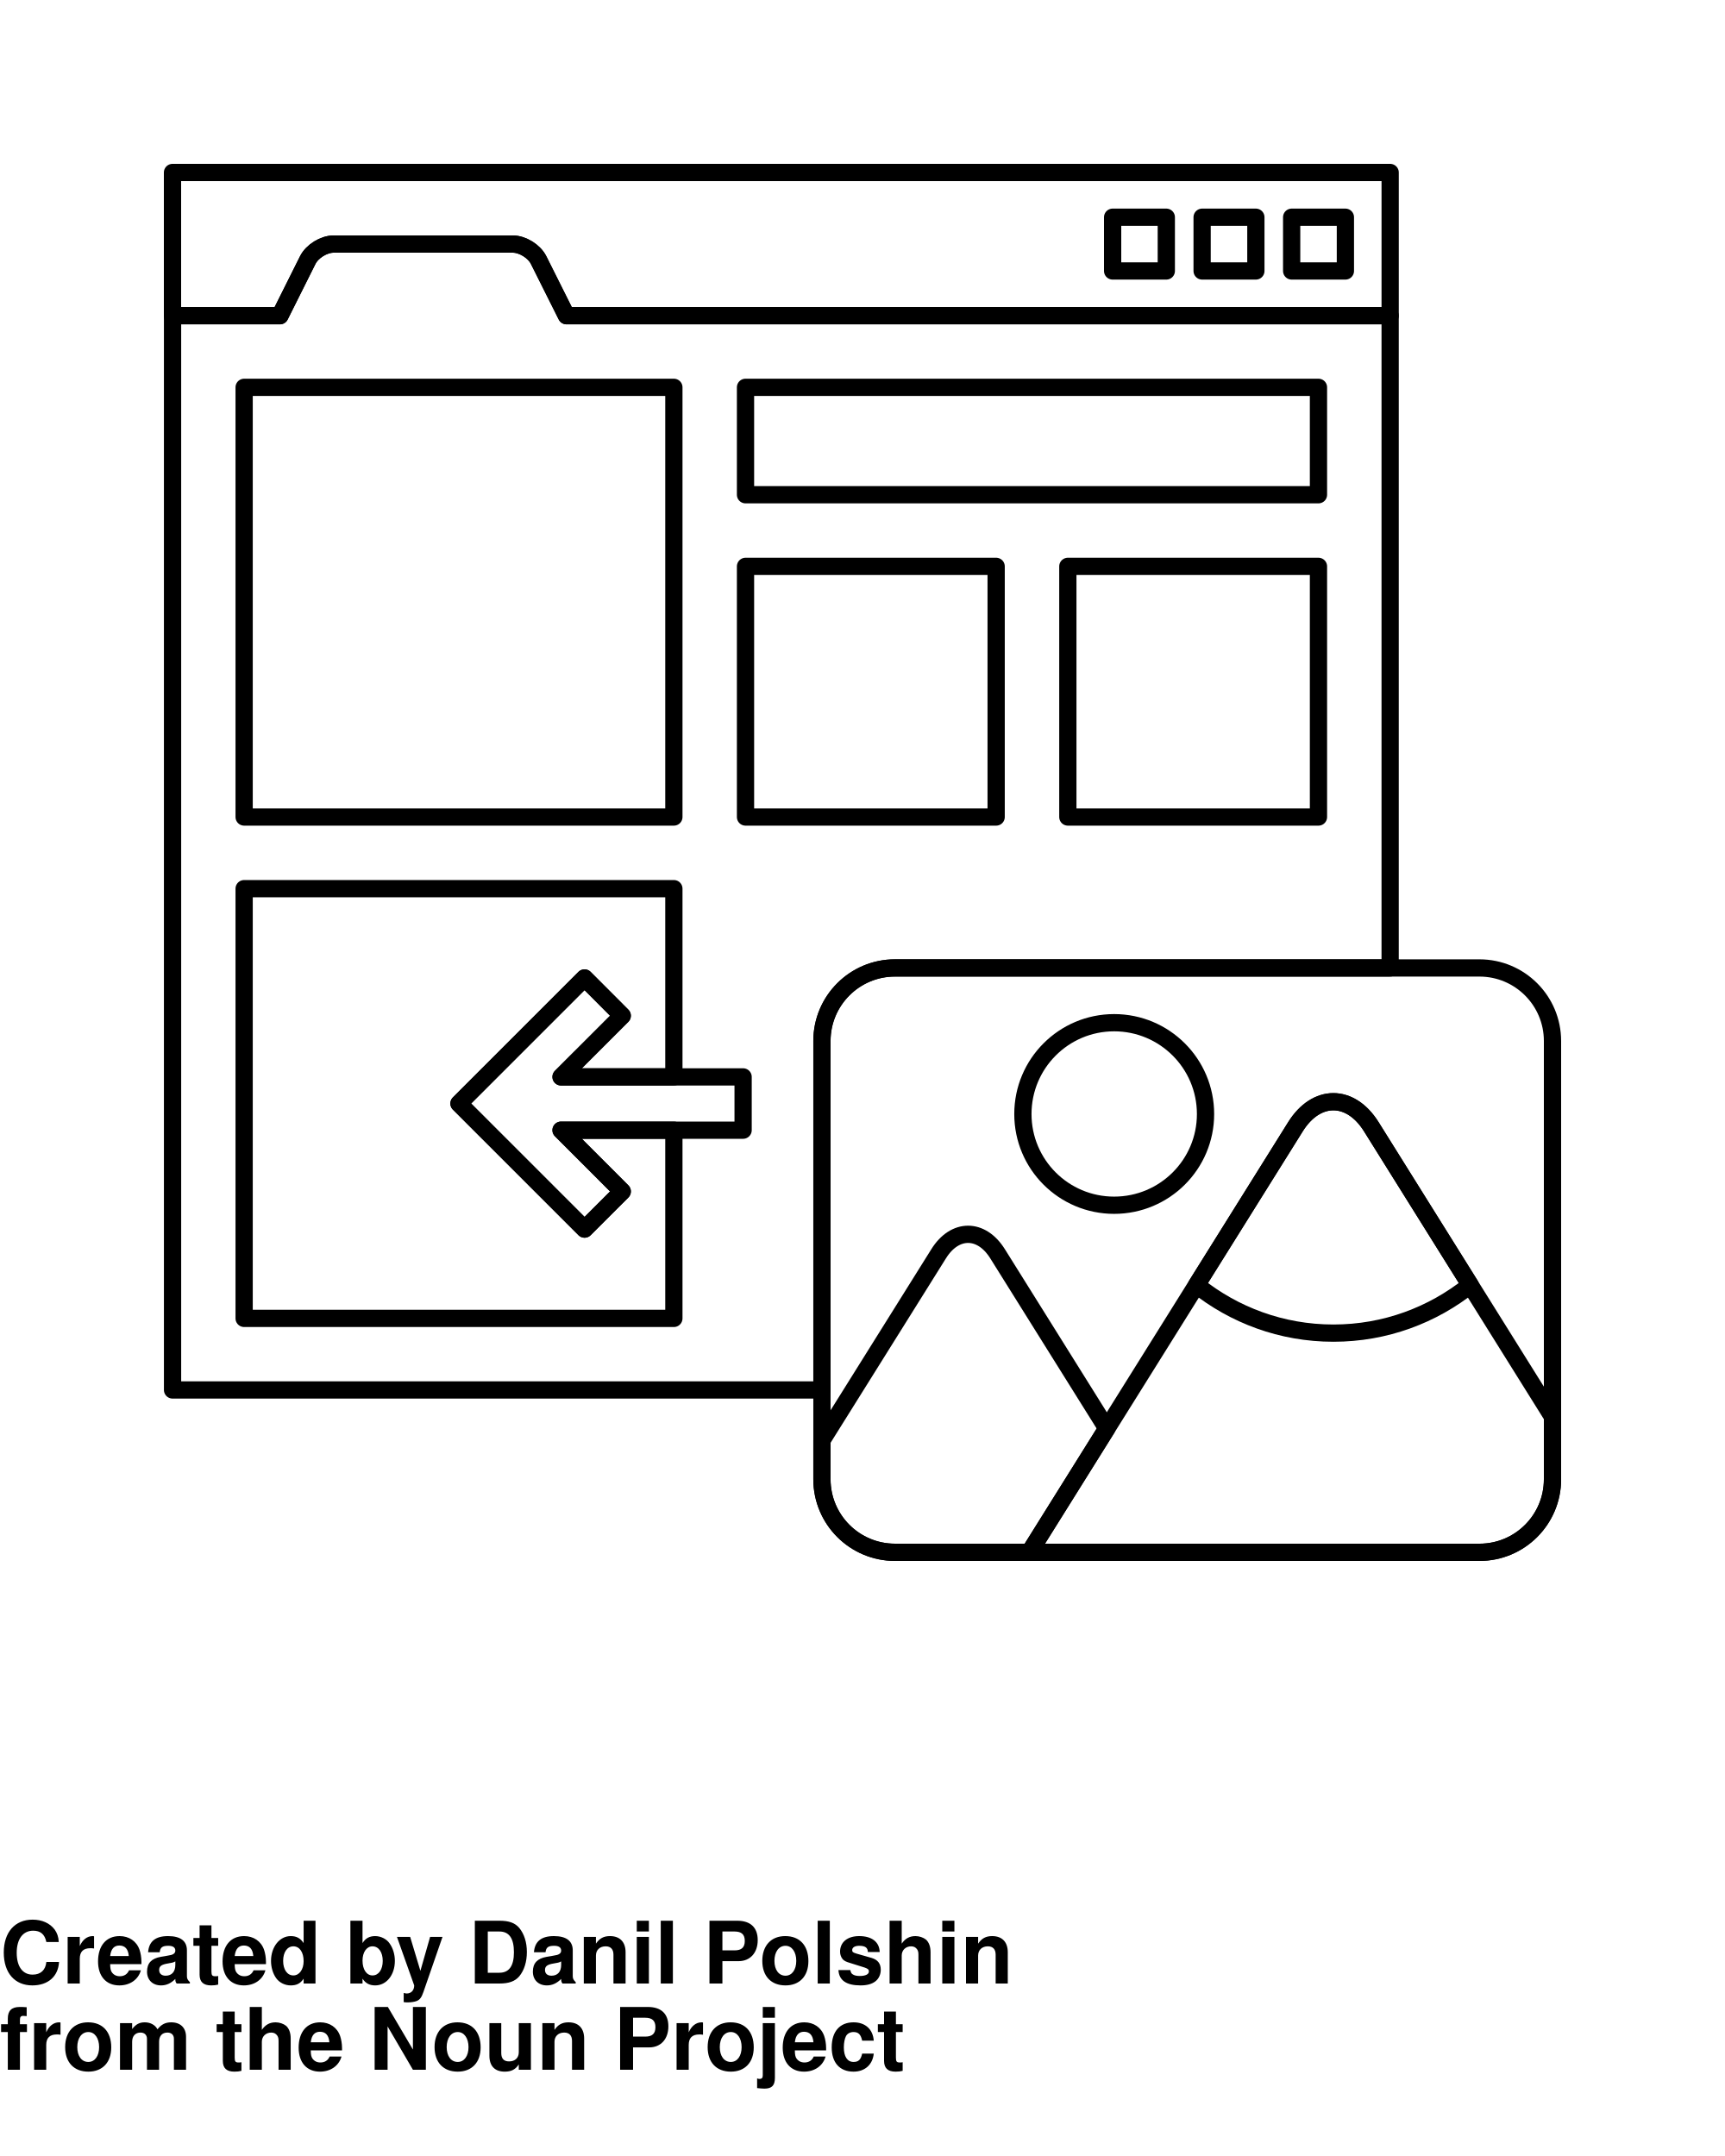
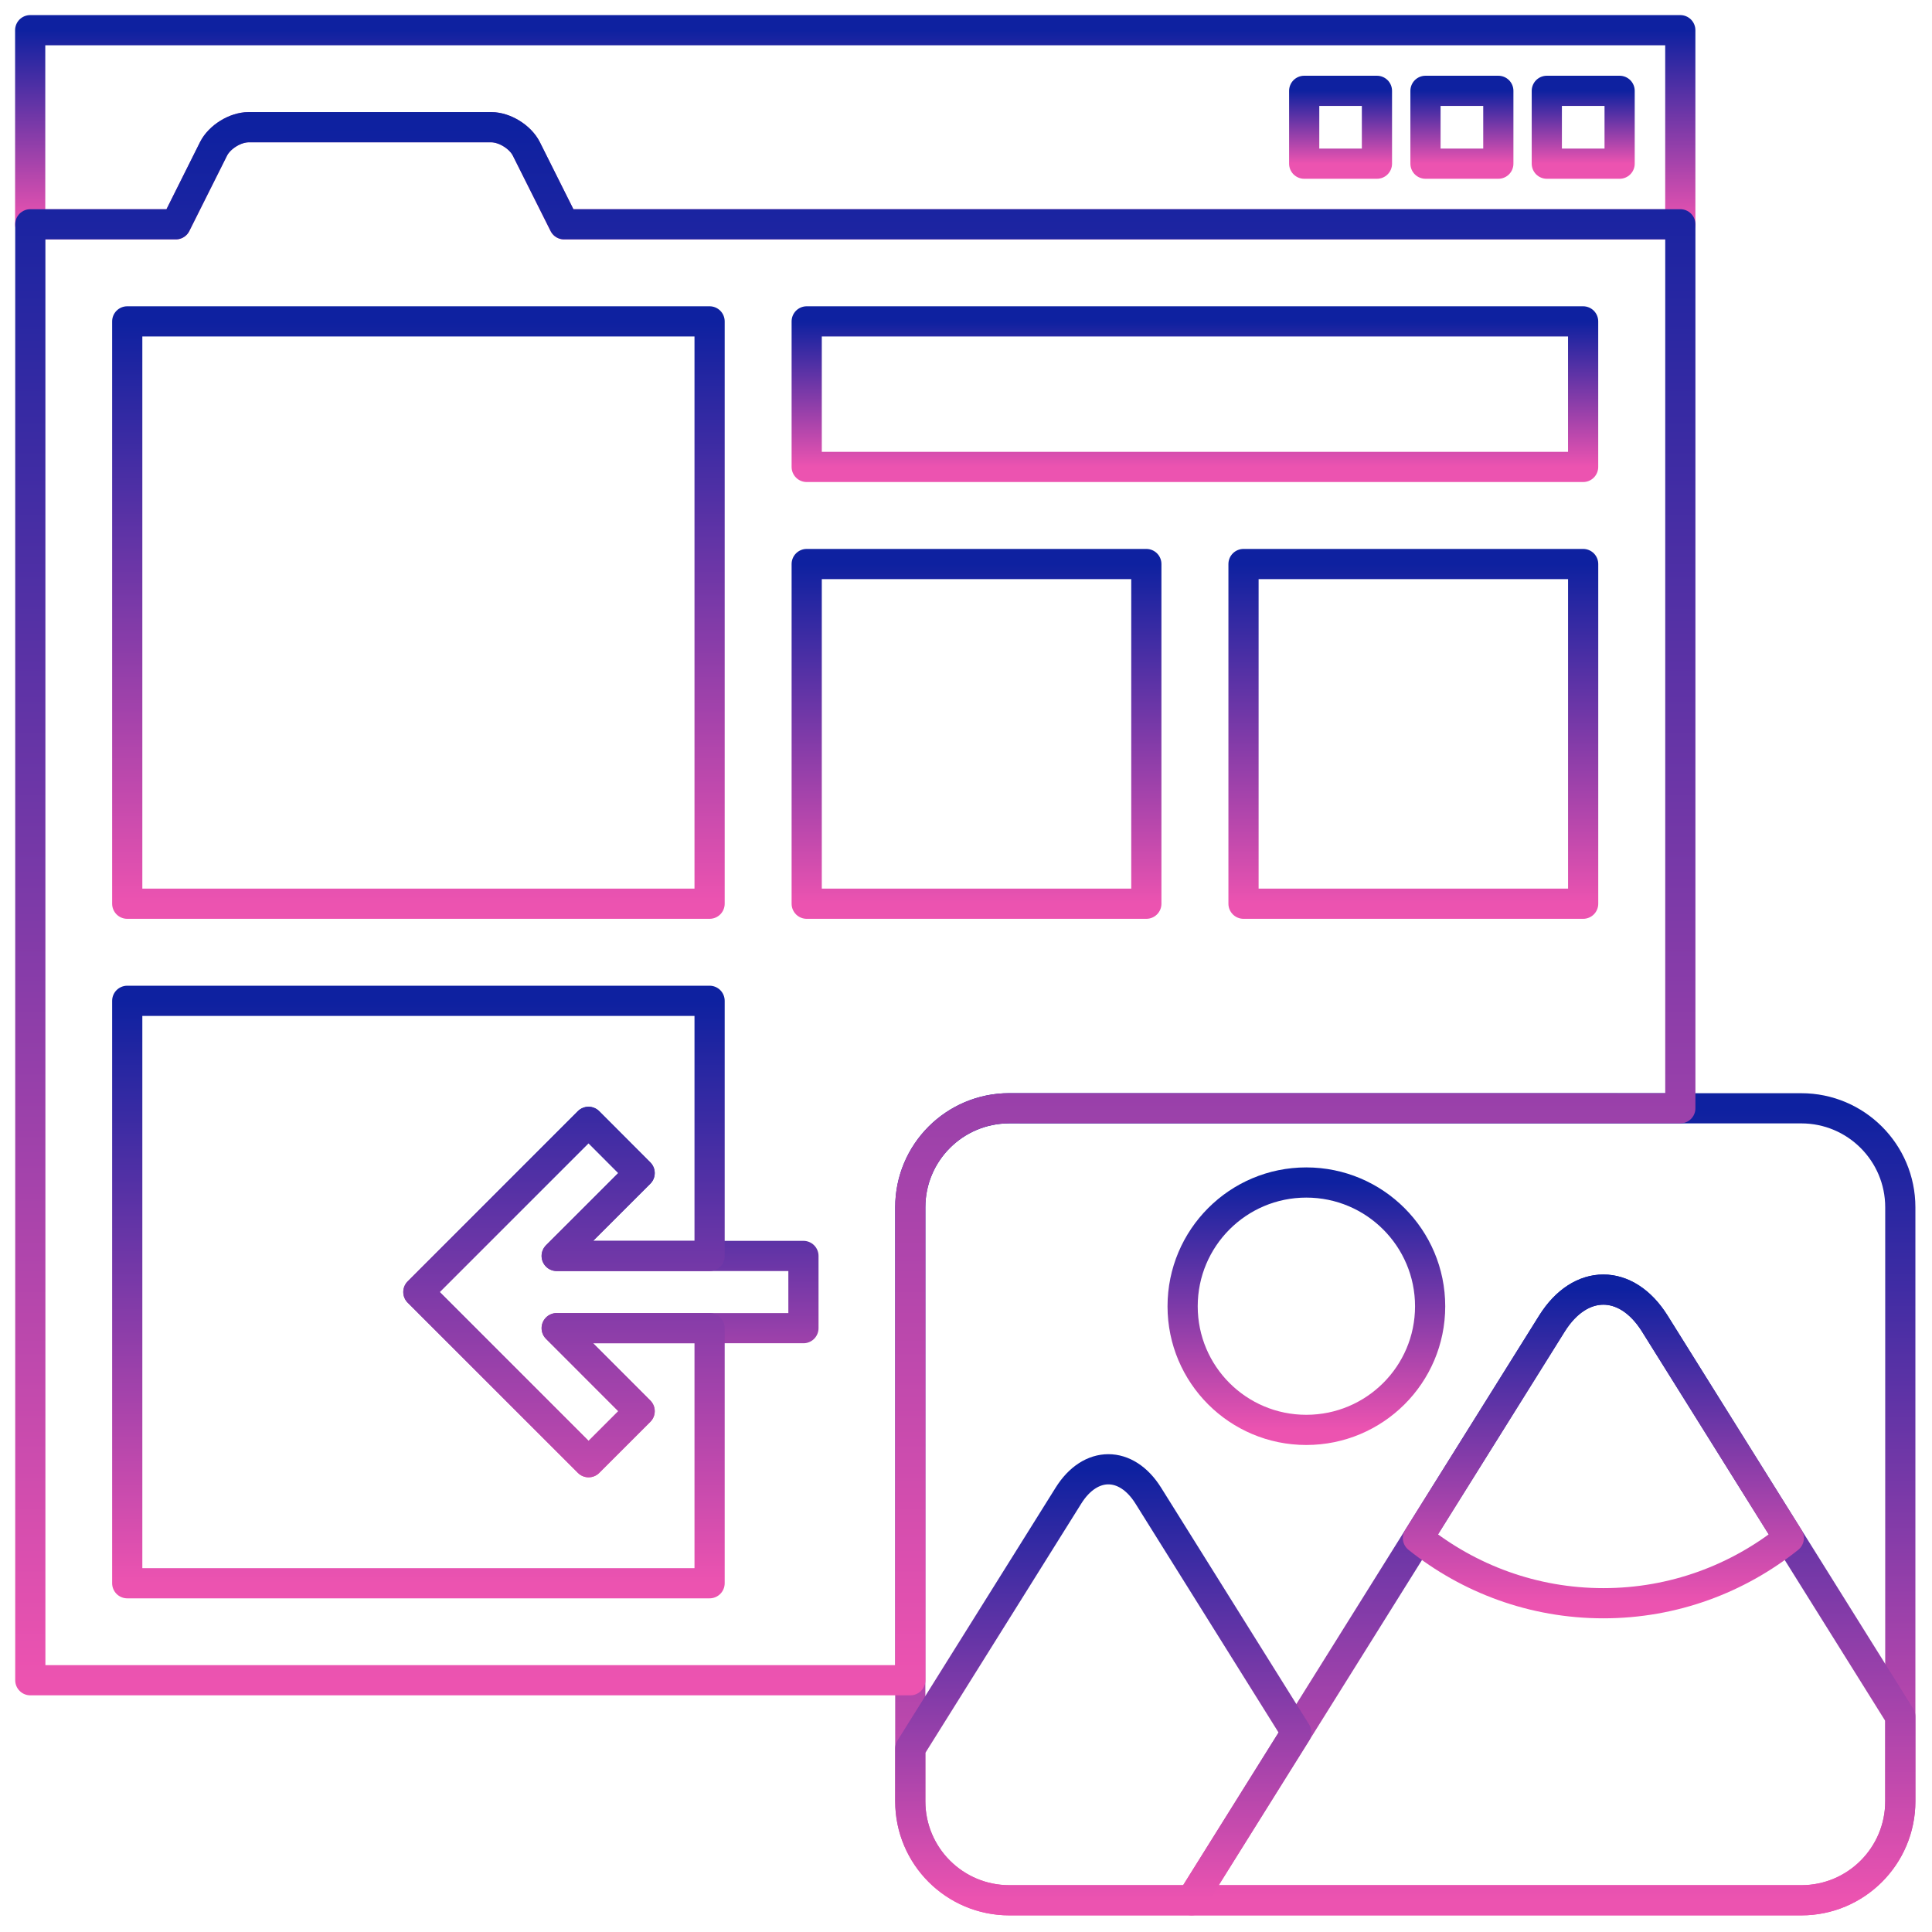
- <svg xmlns="http://www.w3.org/2000/svg" version="1.0" x="0px" y="0px" viewBox="0 0 100 125" enable-background="new 0 0 100 100" xml:space="preserve">
-   <path fill="none" stroke="#000000" stroke-linecap="round" stroke-linejoin="round" stroke-miterlimit="10" d="M10,10v8.304h6.229  l1.611-3.223c0.256-0.513,0.932-0.931,1.505-0.931h10.378c0.571,0,1.246,0.418,1.502,0.931l1.613,3.223h47.751V10H10z" />
-   <rect x="74.879" y="12.594" fill="none" stroke="#000000" stroke-linecap="round" stroke-linejoin="round" stroke-miterlimit="10" width="3.115" height="3.116" />
-   <rect x="69.688" y="12.594" fill="none" stroke="#000000" stroke-linecap="round" stroke-linejoin="round" stroke-miterlimit="10" width="3.116" height="3.116" />
-   <rect x="64.5" y="12.594" fill="none" stroke="#000000" stroke-linecap="round" stroke-linejoin="round" stroke-miterlimit="10" width="3.112" height="3.116" />
-   <rect x="43.218" y="32.837" fill="none" stroke="#000000" stroke-linecap="round" stroke-linejoin="round" stroke-miterlimit="10" width="14.53" height="14.532" />
-   <rect x="61.904" y="32.837" fill="none" stroke="#000000" stroke-linecap="round" stroke-linejoin="round" stroke-miterlimit="10" width="14.529" height="14.532" />
-   <rect x="43.218" y="22.456" fill="none" stroke="#000000" stroke-linecap="round" stroke-linejoin="round" stroke-miterlimit="10" width="33.215" height="6.228" />
-   <rect x="14.153" y="22.456" fill="none" stroke="#000000" stroke-linecap="round" stroke-linejoin="round" stroke-miterlimit="10" width="24.912" height="24.913" />
-   <polygon fill="none" stroke="#000000" stroke-linecap="round" stroke-linejoin="round" stroke-miterlimit="10" points="33.886,56.7   26.607,63.979 33.888,71.26 36.073,69.077 32.524,65.525 43.079,65.525 43.079,62.436 32.524,62.436 36.072,58.89 " />
-   <path fill="none" stroke="#000000" stroke-linecap="round" stroke-linejoin="round" stroke-miterlimit="10" d="M51.886,90  c-2.34,0-4.237-1.896-4.237-4.235v-25.41c0-2.342,1.897-4.236,4.235-4.236l33.881,0.001c2.341,0,4.235,1.897,4.235,4.235v25.41  C90,88.104,88.105,90,85.767,90H51.886z" />
-   <path fill="none" stroke="#000000" stroke-linecap="round" stroke-linejoin="round" stroke-miterlimit="10" d="M69.886,64.59  c0,2.921-2.373,5.287-5.298,5.287c-2.923,0-5.29-2.366-5.29-5.287c0-2.925,2.367-5.296,5.29-5.296  C67.513,59.294,69.886,61.665,69.886,64.59z" />
-   <path fill="none" stroke="#000000" stroke-linecap="round" stroke-linejoin="round" stroke-miterlimit="10" d="M79.493,65.322  c-1.21-1.929-3.183-1.929-4.392,0L59.679,90h26.088C88.105,90,90,88.104,90,85.765v-3.627L79.493,65.322z" />
-   <path fill="none" stroke="#000000" stroke-linecap="round" stroke-linejoin="round" stroke-miterlimit="10" d="M57.829,72.689  c-0.939-1.502-2.477-1.502-3.414,0l-6.767,10.82v2.255c0,2.339,1.897,4.235,4.237,4.235h7.793l4.485-7.176L57.829,72.689z" />
-   <path fill="none" stroke="#000000" stroke-linecap="round" stroke-linejoin="round" stroke-miterlimit="10" d="M77.3,77.292  c3.006,0,5.754-1.049,7.93-2.788l-5.736-9.182c-1.21-1.929-3.183-1.929-4.392,0l-5.737,9.182  C71.539,76.243,74.292,77.292,77.3,77.292z" />
-   <polygon fill="none" stroke="#000000" stroke-linecap="round" stroke-linejoin="round" stroke-miterlimit="10" points="  32.524,65.525 36.073,69.077 33.888,71.26 26.607,63.979 33.886,56.7 36.072,58.89 32.524,62.436 39.065,62.436 39.065,51.522   14.153,51.522 14.153,76.438 39.065,76.438 39.065,65.525 " />
-   <path fill="none" stroke="#000000" stroke-linecap="round" stroke-linejoin="round" stroke-miterlimit="10" d="M47.648,60.354  c0-2.342,1.897-4.236,4.235-4.236l28.705,0.001V18.304H32.838l-1.613-3.223c-0.256-0.513-0.931-0.931-1.502-0.931H19.344  c-0.573,0-1.249,0.418-1.505,0.931l-1.611,3.223h-6.225v62.283h37.646V60.354z" />
-   <text x="0" y="115" fill="#000000" font-size="5px" font-weight="bold" font-family="'Helvetica Neue', Helvetica, Arial-Unicode, Arial, Sans-serif">Created by Danil Polshin</text>
-   <text x="0" y="120" fill="#000000" font-size="5px" font-weight="bold" font-family="'Helvetica Neue', Helvetica, Arial-Unicode, Arial, Sans-serif">from the Noun Project</text>
+ <svg xmlns="http://www.w3.org/2000/svg" width="64" height="64" viewBox="0 0 64 64" fill="none">
+   <path d="M1 1V7.43H5.824L7.071 4.935C7.269 4.537 7.793 4.214 8.236 4.214H16.273C16.715 4.214 17.238 4.537 17.436 4.935L18.685 7.43H55.662V1H1Z" stroke="url(#paint0_linear_1080_21)" stroke-miterlimit="10" stroke-linecap="round" stroke-linejoin="round" />
+   <path d="M53.652 3.009H51.24V5.422H53.652V3.009Z" stroke="url(#paint1_linear_1080_21)" stroke-miterlimit="10" stroke-linecap="round" stroke-linejoin="round" />
+   <path d="M49.634 3.009H47.221V5.422H49.634V3.009Z" stroke="url(#paint2_linear_1080_21)" stroke-miterlimit="10" stroke-linecap="round" stroke-linejoin="round" />
+   <path d="M45.613 3.009H43.203V5.422H45.613V3.009Z" stroke="url(#paint3_linear_1080_21)" stroke-miterlimit="10" stroke-linecap="round" stroke-linejoin="round" />
+   <path d="M37.974 18.684H26.723V29.937H37.974V18.684Z" stroke="url(#paint4_linear_1080_21)" stroke-miterlimit="10" stroke-linecap="round" stroke-linejoin="round" />
+   <path d="M52.444 18.684H41.193V29.937H52.444V18.684Z" stroke="url(#paint5_linear_1080_21)" stroke-miterlimit="10" stroke-linecap="round" stroke-linejoin="round" />
+   <path d="M52.443 10.646H26.723V15.468H52.443V10.646Z" stroke="url(#paint6_linear_1080_21)" stroke-miterlimit="10" stroke-linecap="round" stroke-linejoin="round" />
+   <path d="M23.506 10.646H4.215V29.937H23.506V10.646Z" stroke="url(#paint7_linear_1080_21)" stroke-miterlimit="10" stroke-linecap="round" stroke-linejoin="round" />
+   <path d="M19.496 37.163L13.859 42.8L19.498 48.438L21.189 46.747L18.441 43.997H26.615V41.605H18.441L21.189 38.859L19.496 37.163Z" stroke="url(#paint8_linear_1080_21)" stroke-miterlimit="10" stroke-linecap="round" stroke-linejoin="round" />
+   <path d="M33.435 62.949C31.623 62.949 30.154 61.481 30.154 59.67V39.993C30.154 38.179 31.623 36.713 33.434 36.713L59.67 36.714C61.483 36.714 62.95 38.183 62.95 39.993V59.67C62.95 61.481 61.482 62.949 59.672 62.949H33.435Z" stroke="url(#paint9_linear_1080_21)" stroke-miterlimit="10" stroke-linecap="round" stroke-linejoin="round" />
+   <path d="M47.375 43.273C47.375 45.535 45.537 47.367 43.272 47.367C41.009 47.367 39.176 45.535 39.176 43.273C39.176 41.008 41.009 39.172 43.272 39.172C45.537 39.172 47.375 41.008 47.375 43.273Z" stroke="url(#paint10_linear_1080_21)" stroke-miterlimit="10" stroke-linecap="round" stroke-linejoin="round" />
+   <path d="M54.814 43.84C53.877 42.346 52.349 42.346 51.413 43.84L39.471 62.949H59.672C61.483 62.949 62.95 61.481 62.95 59.67V56.861L54.814 43.84Z" stroke="url(#paint11_linear_1080_21)" stroke-miterlimit="10" stroke-linecap="round" stroke-linejoin="round" />
+   <path d="M38.038 49.544C37.311 48.381 36.12 48.381 35.394 49.544L30.154 57.923V59.669C30.154 61.481 31.623 62.949 33.435 62.949H39.47L42.943 57.392L38.038 49.544Z" stroke="url(#paint12_linear_1080_21)" stroke-miterlimit="10" stroke-linecap="round" stroke-linejoin="round" />
+   <path d="M53.115 53.109C55.443 53.109 57.571 52.296 59.256 50.95L54.814 43.84C53.877 42.346 52.349 42.346 51.413 43.84L46.971 50.95C48.654 52.296 50.786 53.109 53.115 53.109Z" stroke="url(#paint13_linear_1080_21)" stroke-miterlimit="10" stroke-linecap="round" stroke-linejoin="round" />
+   <path d="M18.441 43.997L21.189 46.747L19.497 48.438L13.859 42.8L19.495 37.163L21.188 38.859L18.441 41.605H23.506V33.153H4.215V52.447H23.506V43.997H18.441Z" stroke="url(#paint14_linear_1080_21)" stroke-miterlimit="10" stroke-linecap="round" stroke-linejoin="round" />
+   <path d="M30.155 39.992C30.155 38.179 31.624 36.712 33.434 36.712L55.663 36.713V7.43H18.687L17.438 4.935C17.239 4.537 16.717 4.214 16.274 4.214H8.237C7.794 4.214 7.27 4.537 7.072 4.935L5.824 7.43H1.004V55.66H30.156L30.155 39.992Z" stroke="url(#paint15_linear_1080_21)" stroke-miterlimit="10" stroke-linecap="round" stroke-linejoin="round" />
+   <defs>
+     <linearGradient id="paint0_linear_1080_21" x1="28.331" y1="1" x2="28.331" y2="7.43" gradientUnits="userSpaceOnUse">
+       <stop stop-color="#0E21A0" />
+       <stop offset="1" stop-color="#EC53B0" />
+     </linearGradient>
+     <linearGradient id="paint1_linear_1080_21" x1="52.446" y1="3.009" x2="52.446" y2="5.422" gradientUnits="userSpaceOnUse">
+       <stop stop-color="#0E21A0" />
+       <stop offset="1" stop-color="#EC53B0" />
+     </linearGradient>
+     <linearGradient id="paint2_linear_1080_21" x1="48.427" y1="3.009" x2="48.427" y2="5.422" gradientUnits="userSpaceOnUse">
+       <stop stop-color="#0E21A0" />
+       <stop offset="1" stop-color="#EC53B0" />
+     </linearGradient>
+     <linearGradient id="paint3_linear_1080_21" x1="44.408" y1="3.009" x2="44.408" y2="5.422" gradientUnits="userSpaceOnUse">
+       <stop stop-color="#0E21A0" />
+       <stop offset="1" stop-color="#EC53B0" />
+     </linearGradient>
+     <linearGradient id="paint4_linear_1080_21" x1="32.348" y1="18.684" x2="32.348" y2="29.937" gradientUnits="userSpaceOnUse">
+       <stop stop-color="#0E21A0" />
+       <stop offset="1" stop-color="#EC53B0" />
+     </linearGradient>
+     <linearGradient id="paint5_linear_1080_21" x1="46.819" y1="18.684" x2="46.819" y2="29.937" gradientUnits="userSpaceOnUse">
+       <stop stop-color="#0E21A0" />
+       <stop offset="1" stop-color="#EC53B0" />
+     </linearGradient>
+     <linearGradient id="paint6_linear_1080_21" x1="39.583" y1="10.646" x2="39.583" y2="15.468" gradientUnits="userSpaceOnUse">
+       <stop stop-color="#0E21A0" />
+       <stop offset="1" stop-color="#EC53B0" />
+     </linearGradient>
+     <linearGradient id="paint7_linear_1080_21" x1="13.86" y1="10.646" x2="13.86" y2="29.937" gradientUnits="userSpaceOnUse">
+       <stop stop-color="#0E21A0" />
+       <stop offset="1" stop-color="#EC53B0" />
+     </linearGradient>
+     <linearGradient id="paint8_linear_1080_21" x1="20.237" y1="37.163" x2="20.237" y2="48.438" gradientUnits="userSpaceOnUse">
+       <stop stop-color="#0E21A0" />
+       <stop offset="1" stop-color="#EC53B0" />
+     </linearGradient>
+     <linearGradient id="paint9_linear_1080_21" x1="46.552" y1="36.713" x2="46.552" y2="62.949" gradientUnits="userSpaceOnUse">
+       <stop stop-color="#0E21A0" />
+       <stop offset="1" stop-color="#EC53B0" />
+     </linearGradient>
+     <linearGradient id="paint10_linear_1080_21" x1="43.275" y1="39.172" x2="43.275" y2="47.367" gradientUnits="userSpaceOnUse">
+       <stop stop-color="#0E21A0" />
+       <stop offset="1" stop-color="#EC53B0" />
+     </linearGradient>
+     <linearGradient id="paint11_linear_1080_21" x1="51.211" y1="42.719" x2="51.211" y2="62.949" gradientUnits="userSpaceOnUse">
+       <stop stop-color="#0E21A0" />
+       <stop offset="1" stop-color="#EC53B0" />
+     </linearGradient>
+     <linearGradient id="paint12_linear_1080_21" x1="36.549" y1="48.672" x2="36.549" y2="62.949" gradientUnits="userSpaceOnUse">
+       <stop stop-color="#0E21A0" />
+       <stop offset="1" stop-color="#EC53B0" />
+     </linearGradient>
+     <linearGradient id="paint13_linear_1080_21" x1="53.113" y1="42.719" x2="53.113" y2="53.109" gradientUnits="userSpaceOnUse">
+       <stop stop-color="#0E21A0" />
+       <stop offset="1" stop-color="#EC53B0" />
+     </linearGradient>
+     <linearGradient id="paint14_linear_1080_21" x1="13.86" y1="33.153" x2="13.86" y2="52.447" gradientUnits="userSpaceOnUse">
+       <stop stop-color="#0E21A0" />
+       <stop offset="1" stop-color="#EC53B0" />
+     </linearGradient>
+     <linearGradient id="paint15_linear_1080_21" x1="28.333" y1="4.214" x2="28.333" y2="55.66" gradientUnits="userSpaceOnUse">
+       <stop stop-color="#0E21A0" />
+       <stop offset="1" stop-color="#EC53B0" />
+     </linearGradient>
+   </defs>
</svg>
